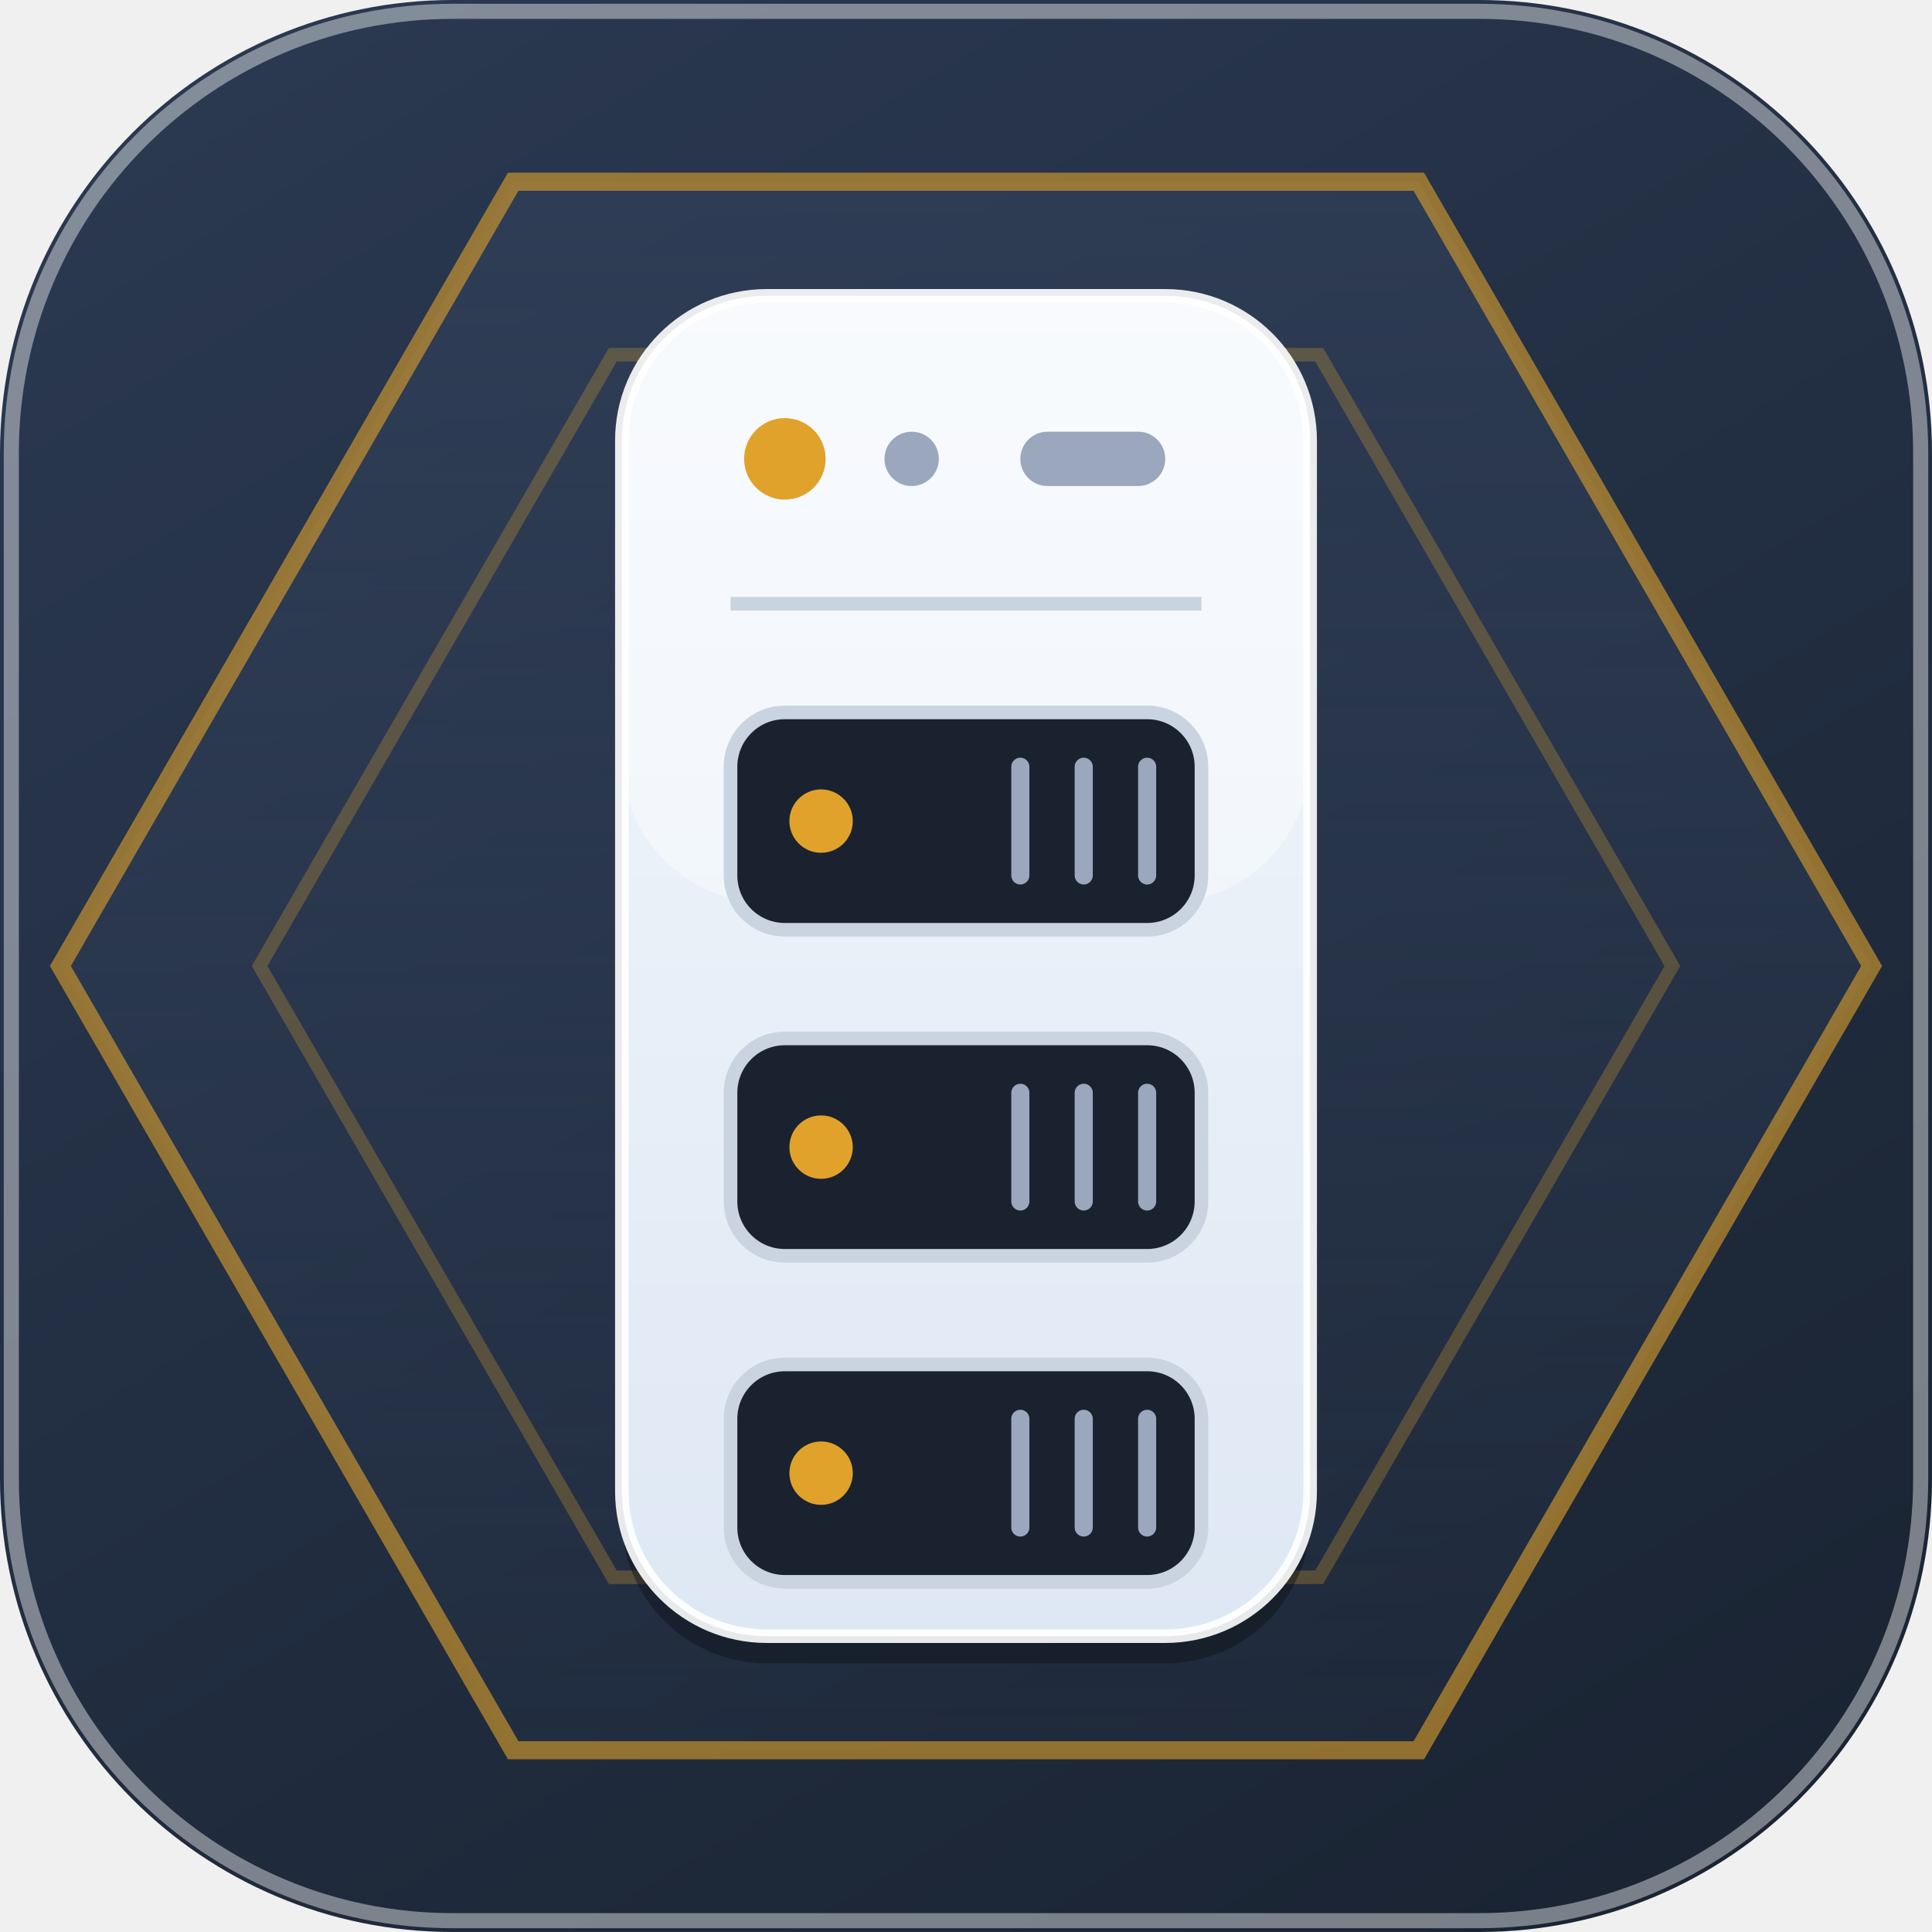
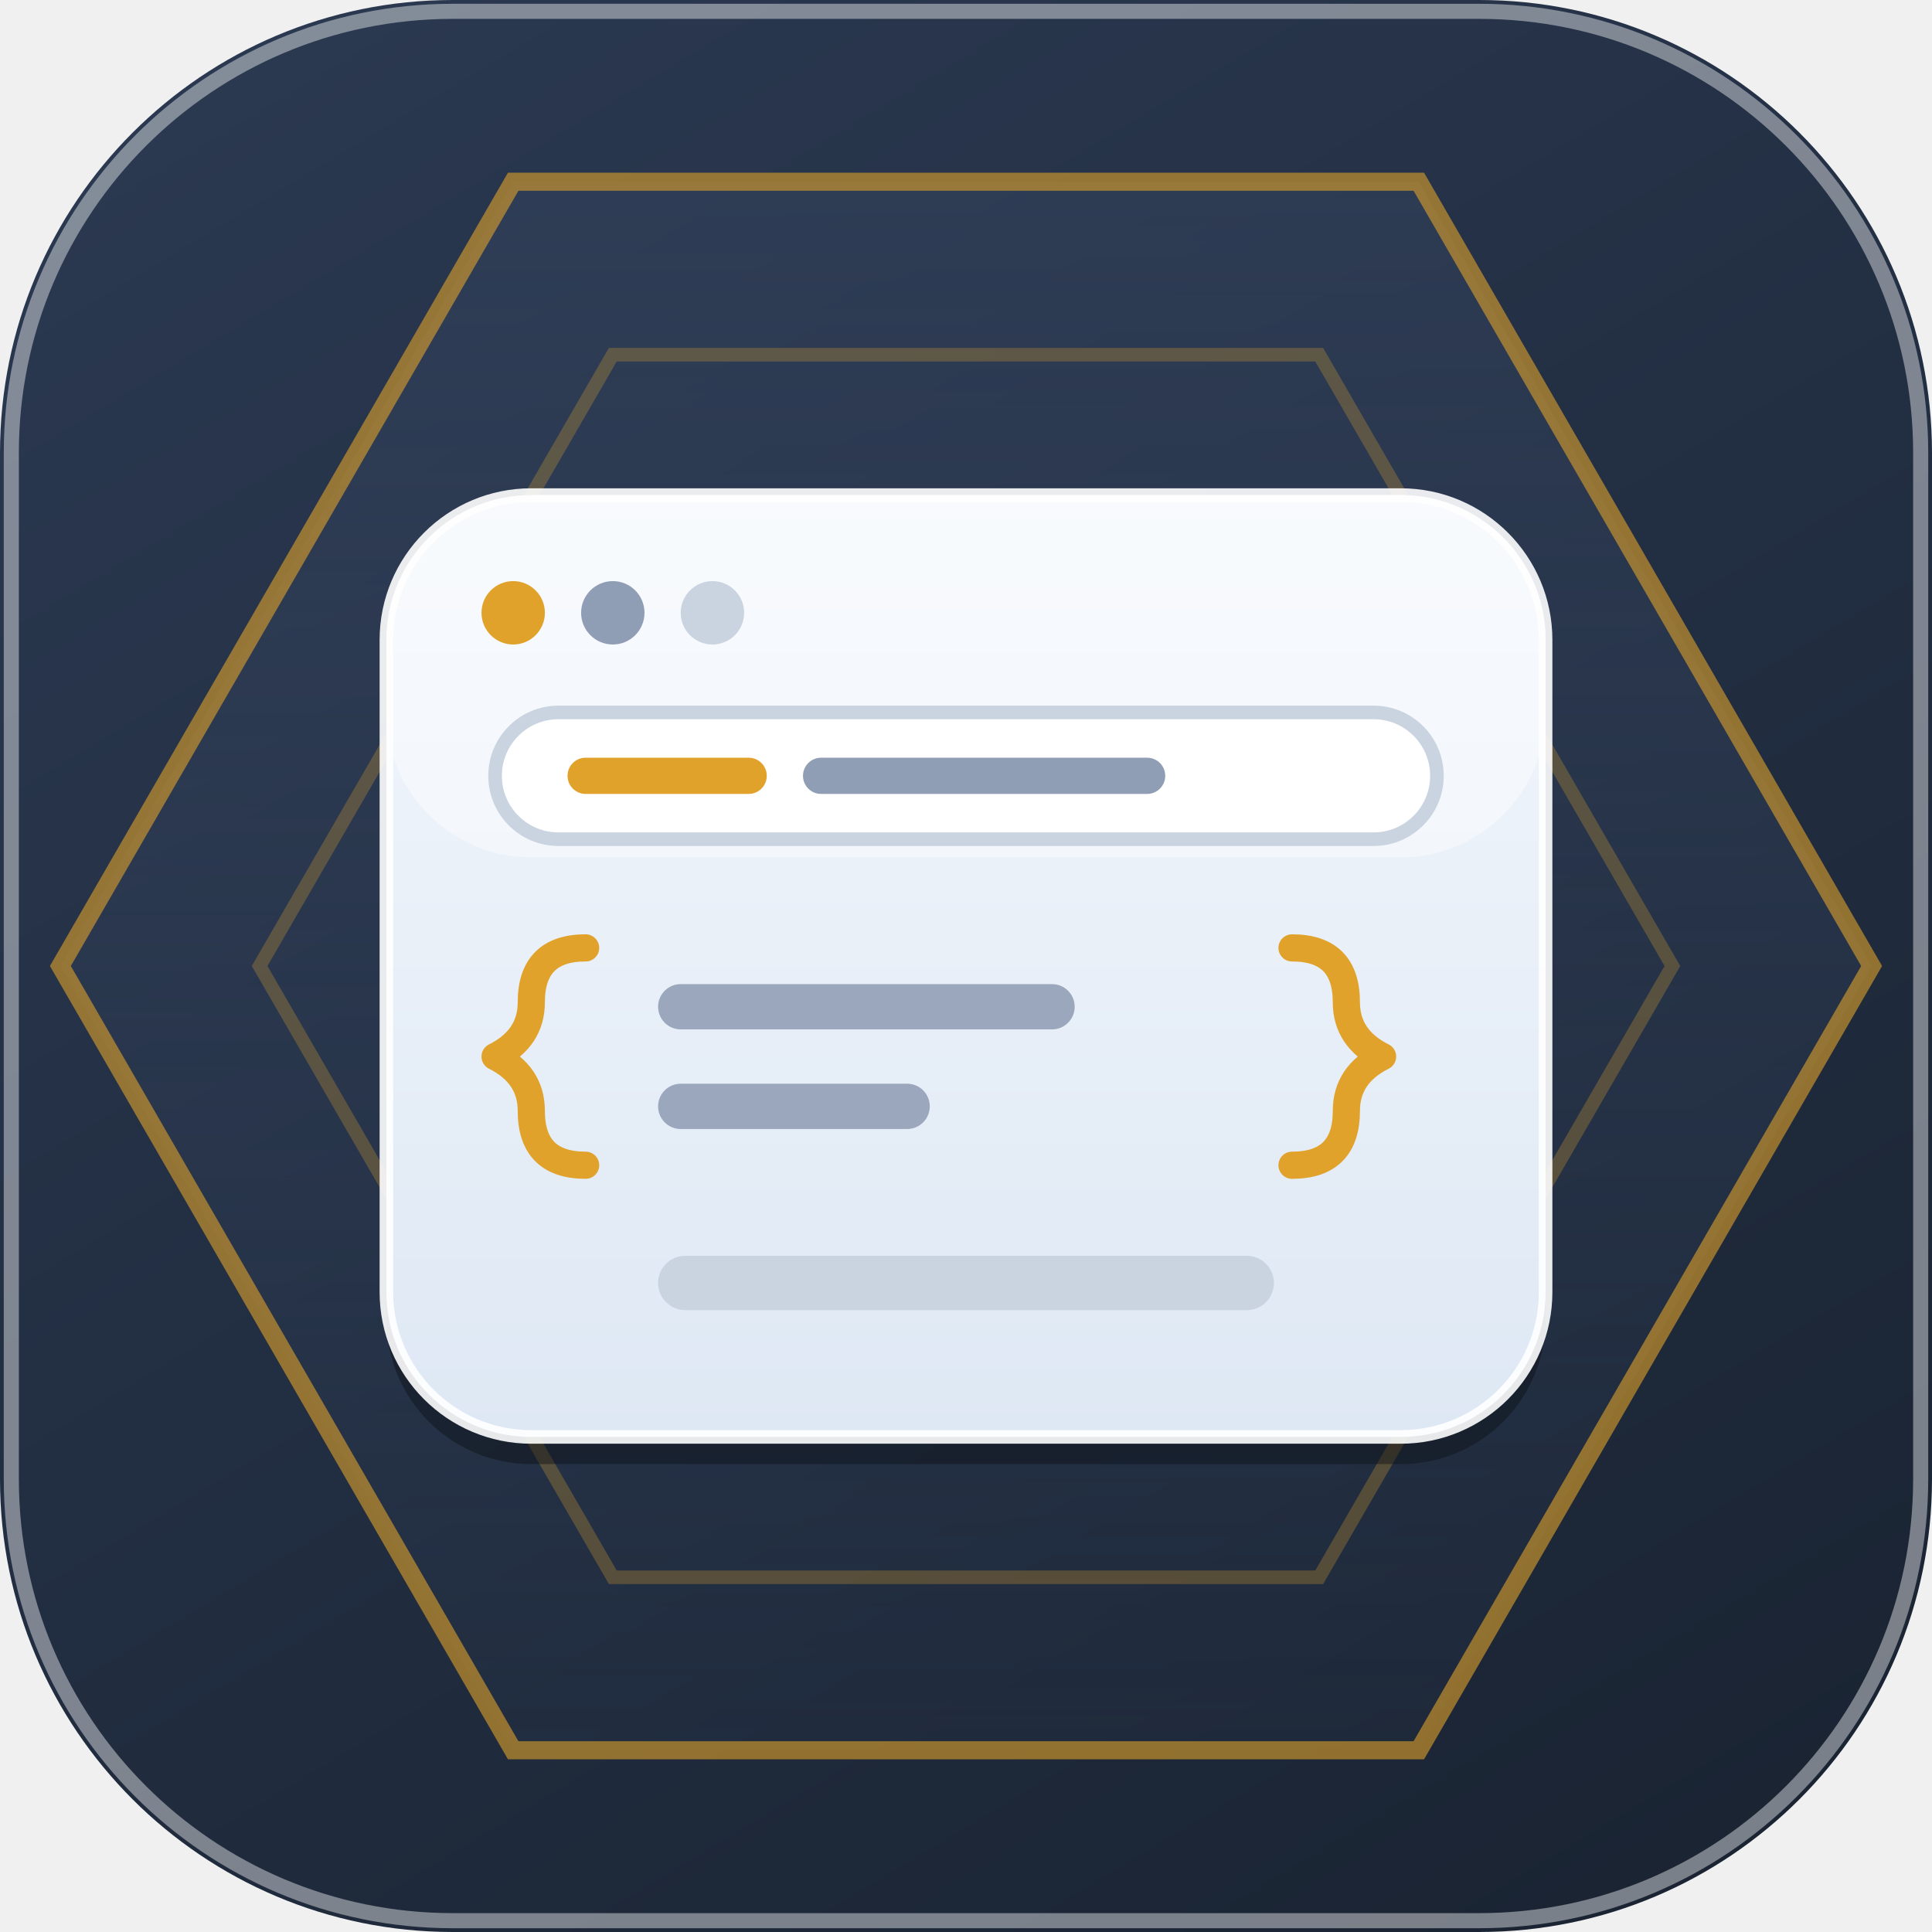
<svg xmlns="http://www.w3.org/2000/svg" viewBox="0 0 256 256" role="img" aria-label="http">
  <defs>
    <linearGradient id="bghttp" x1="0.2" y1="0" x2="0.8" y2="1">
      <stop offset="0" stop-color="#2A3850" />
      <stop offset="1" stop-color="#1A2433" />
    </linearGradient>
    <linearGradient id="hexFhttp" x1="0" y1="0" x2="0" y2="1">
      <stop offset="0" stop-color="#33425C" stop-opacity="0.55" />
      <stop offset="1" stop-color="#33425C" stop-opacity="0.10" />
    </linearGradient>
    <linearGradient id="panelFhttp" x1="0" y1="0" x2="0" y2="1">
      <stop offset="0" stop-color="#F3F7FC" />
      <stop offset="1" stop-color="#DEE8F4" />
    </linearGradient>
  </defs>
  <rect width="256" height="256" rx="60" fill="url(#bghttp)" />
  <g transform="translate(128,128) scale(1.2) translate(-128,-128)">
    <polygon points="228.0,128.0 178.0,214.6 78.0,214.6 28.0,128.0 78.0,41.4 178.0,41.4" fill="url(#hexFhttp)" />
    <polygon points="228.0,128.0 178.0,214.6 78.0,214.6 28.0,128.0 78.0,41.4 178.0,41.4" fill="none" stroke="#E0A22B" stroke-opacity="0.60" stroke-width="2" />
    <polygon points="206.0,128.0 167.0,195.5 89.0,195.5 50.0,128.0 89.0,60.5 167.0,60.5" fill="none" stroke="#E0A22B" stroke-opacity="0.28" stroke-width="1.5" />
-     <rect x="90" y="57" width="76" height="148" rx="16" fill="#0B0F17" opacity="0.45" />
-     <rect x="90" y="54" width="76" height="148" rx="16" fill="url(#panelFhttp)" stroke="#FFFFFF" stroke-opacity="0.90" stroke-width="1.5" />
-     <rect x="90" y="54" width="76" height="67" rx="16" fill="#FFFFFF" fill-opacity="0.40" />
-     <circle cx="108" cy="72" r="4.5" fill="#E0A22B" />
-     <circle cx="122" cy="72" r="3" fill="#9AA7BC" />
-     <rect x="134" y="69" width="16" height="6" rx="3" fill="#9AA7BC" />
-     <line x1="102" y1="88" x2="154" y2="88" stroke="#CAD3E0" stroke-width="1.5" />
-     <rect x="102" y="100" width="52" height="24" rx="6" fill="#1A2230" stroke="#CAD3E0" stroke-width="1.5" />
-     <circle cx="112" cy="112" r="3.5" fill="#E0A22B" />
-     <line x1="134" y1="106" x2="134" y2="118" stroke="#9AA7BC" stroke-width="2" stroke-linecap="round" />
-     <line x1="141" y1="106" x2="141" y2="118" stroke="#9AA7BC" stroke-width="2" stroke-linecap="round" />
-     <line x1="148" y1="106" x2="148" y2="118" stroke="#9AA7BC" stroke-width="2" stroke-linecap="round" />
-     <rect x="102" y="136" width="52" height="24" rx="6" fill="#1A2230" stroke="#CAD3E0" stroke-width="1.5" />
-     <circle cx="112" cy="148" r="3.5" fill="#E0A22B" />
-     <line x1="134" y1="142" x2="134" y2="154" stroke="#9AA7BC" stroke-width="2" stroke-linecap="round" />
-     <line x1="141" y1="142" x2="141" y2="154" stroke="#9AA7BC" stroke-width="2" stroke-linecap="round" />
-     <line x1="148" y1="142" x2="148" y2="154" stroke="#9AA7BC" stroke-width="2" stroke-linecap="round" />
-     <rect x="102" y="172" width="52" height="24" rx="6" fill="#1A2230" stroke="#CAD3E0" stroke-width="1.5" />
-     <circle cx="112" cy="184" r="3.5" fill="#E0A22B" />
-     <line x1="134" y1="178" x2="134" y2="190" stroke="#9AA7BC" stroke-width="2" stroke-linecap="round" />
-     <line x1="141" y1="178" x2="141" y2="190" stroke="#9AA7BC" stroke-width="2" stroke-linecap="round" />
-     <line x1="148" y1="178" x2="148" y2="190" stroke="#9AA7BC" stroke-width="2" stroke-linecap="round" />
+     <g>
+       <rect x="64" y="79" width="128" height="104" rx="16" fill="#0B0F17" opacity="0.45" />
+       <rect x="64" y="76" width="128" height="104" rx="16" fill="url(#panelFhttp)" stroke="#FFFFFF" stroke-opacity="0.90" stroke-width="1.5" />
+       <rect x="64" y="76" width="128" height="40" rx="16" fill="#FFFFFF" fill-opacity="0.40" />
+       <circle cx="78" cy="89" r="3.5" fill="#E0A22B" />
+       <circle cx="89" cy="89" r="3.5" fill="#909EB5" />
+       <circle cx="100" cy="89" r="3.5" fill="#CAD3E0" />
+       <rect x="76" y="100" width="104" height="14" rx="7" fill="#FFFFFF" stroke="#CAD3E0" stroke-width="1.5" />
+       <rect x="84" y="105" width="22" height="4" rx="2" fill="#E0A22B" />
+       <rect x="110" y="105" width="40" height="4" rx="2" fill="#909EB5" />
+       <path d="M86 126 Q80 126 80 132 Q80 136 76 138 Q80 140 80 144 Q80 150 86 150" stroke="#E0A22B" stroke-width="3" fill="none" stroke-linecap="round" stroke-linejoin="round" />
+       <rect x="94" y="130" width="46" height="5" rx="2.5" fill="#9AA7BC" />
+       <rect x="94" y="141" width="30" height="5" rx="2.5" fill="#9AA7BC" />
+       <path d="M164 126 Q170 126 170 132 Q170 136 174 138 Q170 140 170 144 Q170 150 164 150" stroke="#E0A22B" stroke-width="3" fill="none" stroke-linecap="round" stroke-linejoin="round" />
+       <rect x="94" y="160" width="68" height="6" rx="3" fill="#CAD3E0" />
+     </g>
  </g>
  <rect x="1.5" y="1.5" width="253" height="253" rx="58.5" fill="none" stroke="#fff" stroke-opacity="0.42" stroke-width="2" />
</svg>
